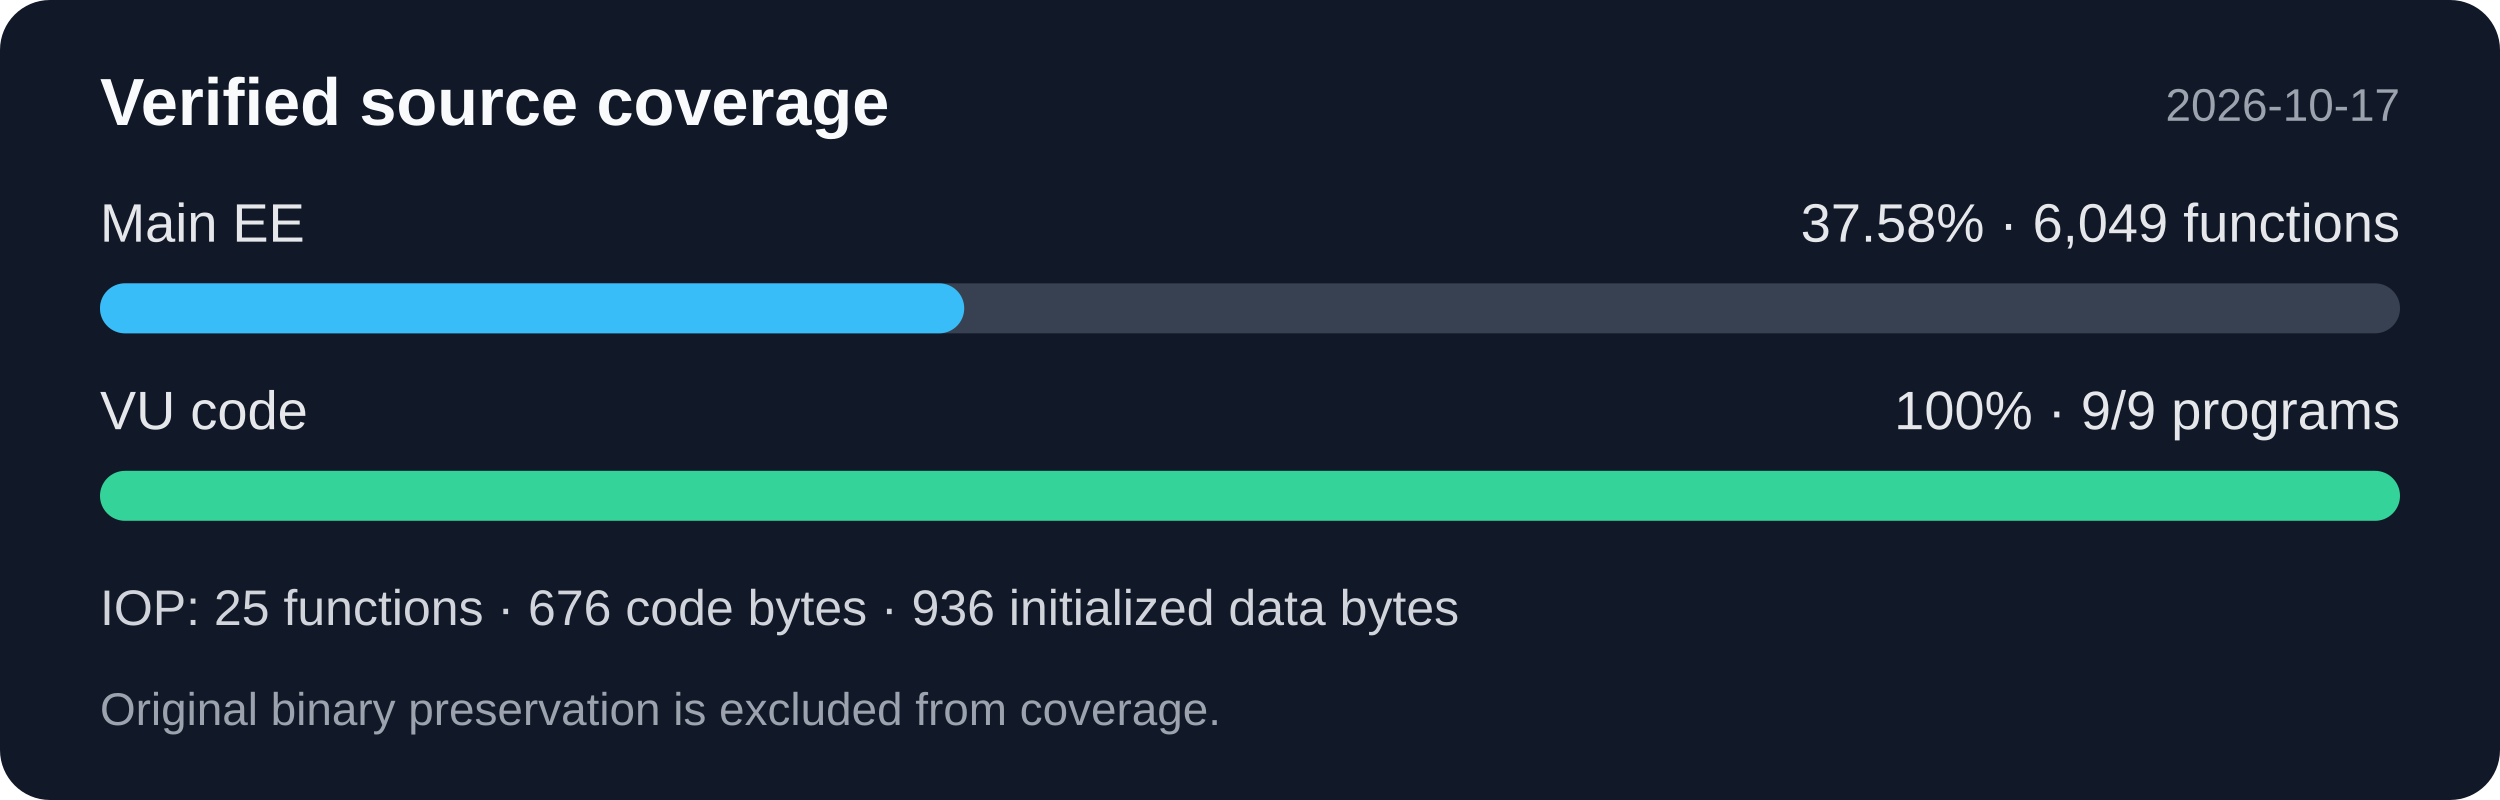
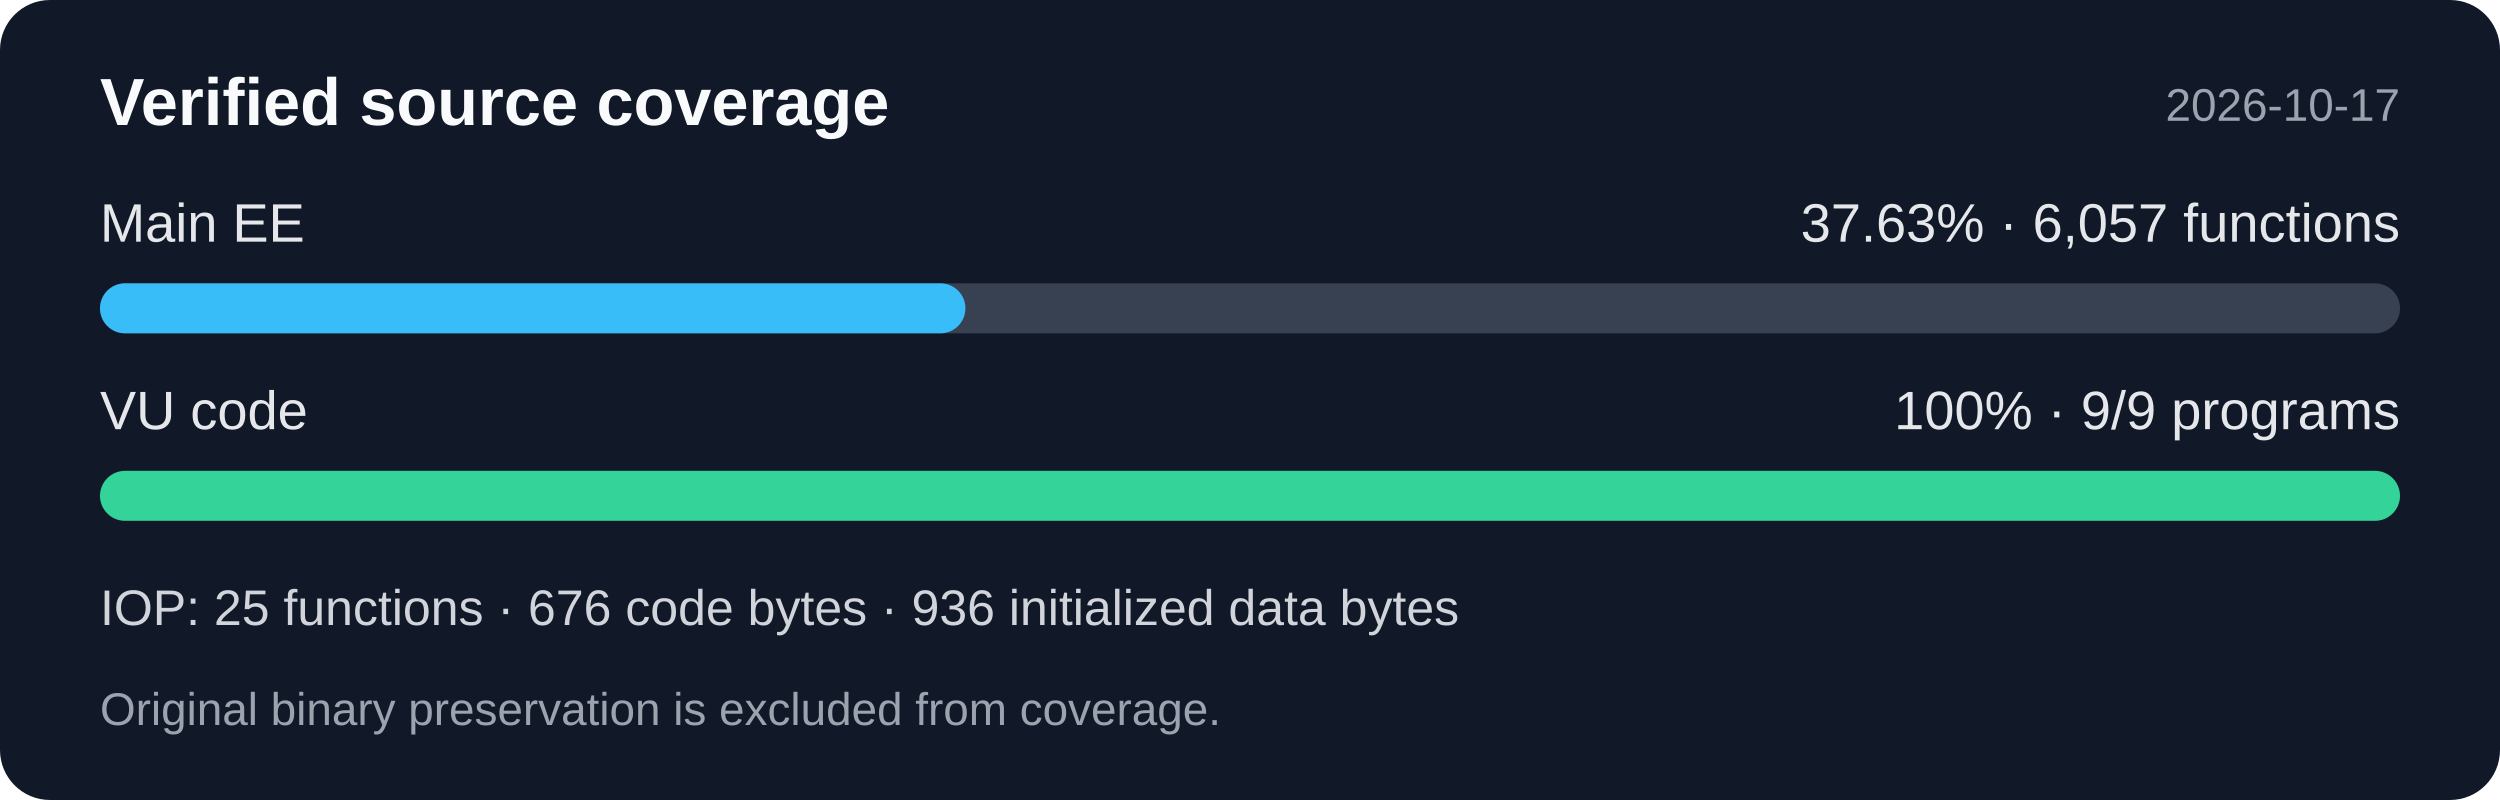
<svg xmlns="http://www.w3.org/2000/svg" width="600" height="192" viewBox="0 0 600 192" role="img" aria-labelledby="title desc">
  <rect width="600" height="192" rx="12" fill="#111827" />
  <g font-family="Segoe UI,Arial,sans-serif">
    <text x="24" y="30" fill="#f9fafb" font-size="16" font-weight="600">Verified source coverage</text>
    <text x="576" y="29" fill="#9ca3af" font-size="11" text-anchor="end">2026-10-17</text>
    <text x="24" y="58" fill="#e5e7eb" font-size="13">Main EE</text>
-     <text x="576" y="58" fill="#e5e7eb" font-size="13" text-anchor="end">37.58% · 6,049 functions</text>
+     <text x="576" y="58" fill="#e5e7eb" font-size="13" text-anchor="end">37.63% · 6,057 functions</text>
    <rect x="24" y="68" width="552" height="12" rx="6" fill="#374151" />
-     <rect x="24" y="68" width="207.416" height="12" rx="6" fill="#38bdf8" />
+     <rect x="24" y="68" width="207.704" height="12" rx="6" fill="#38bdf8" />
    <text x="24" y="103" fill="#e5e7eb" font-size="13">VU code</text>
    <text x="576" y="103" fill="#e5e7eb" font-size="13" text-anchor="end">100% · 9/9 programs</text>
    <rect x="24" y="113" width="552" height="12" rx="6" fill="#34d399" />
    <text x="24" y="150" fill="#d1d5db" font-size="12">IOP: 25 functions · 676 code bytes · 936 initialized data bytes</text>
    <text x="24" y="174" fill="#9ca3af" font-size="11">Original binary preservation is excluded from coverage.</text>
  </g>
</svg>
